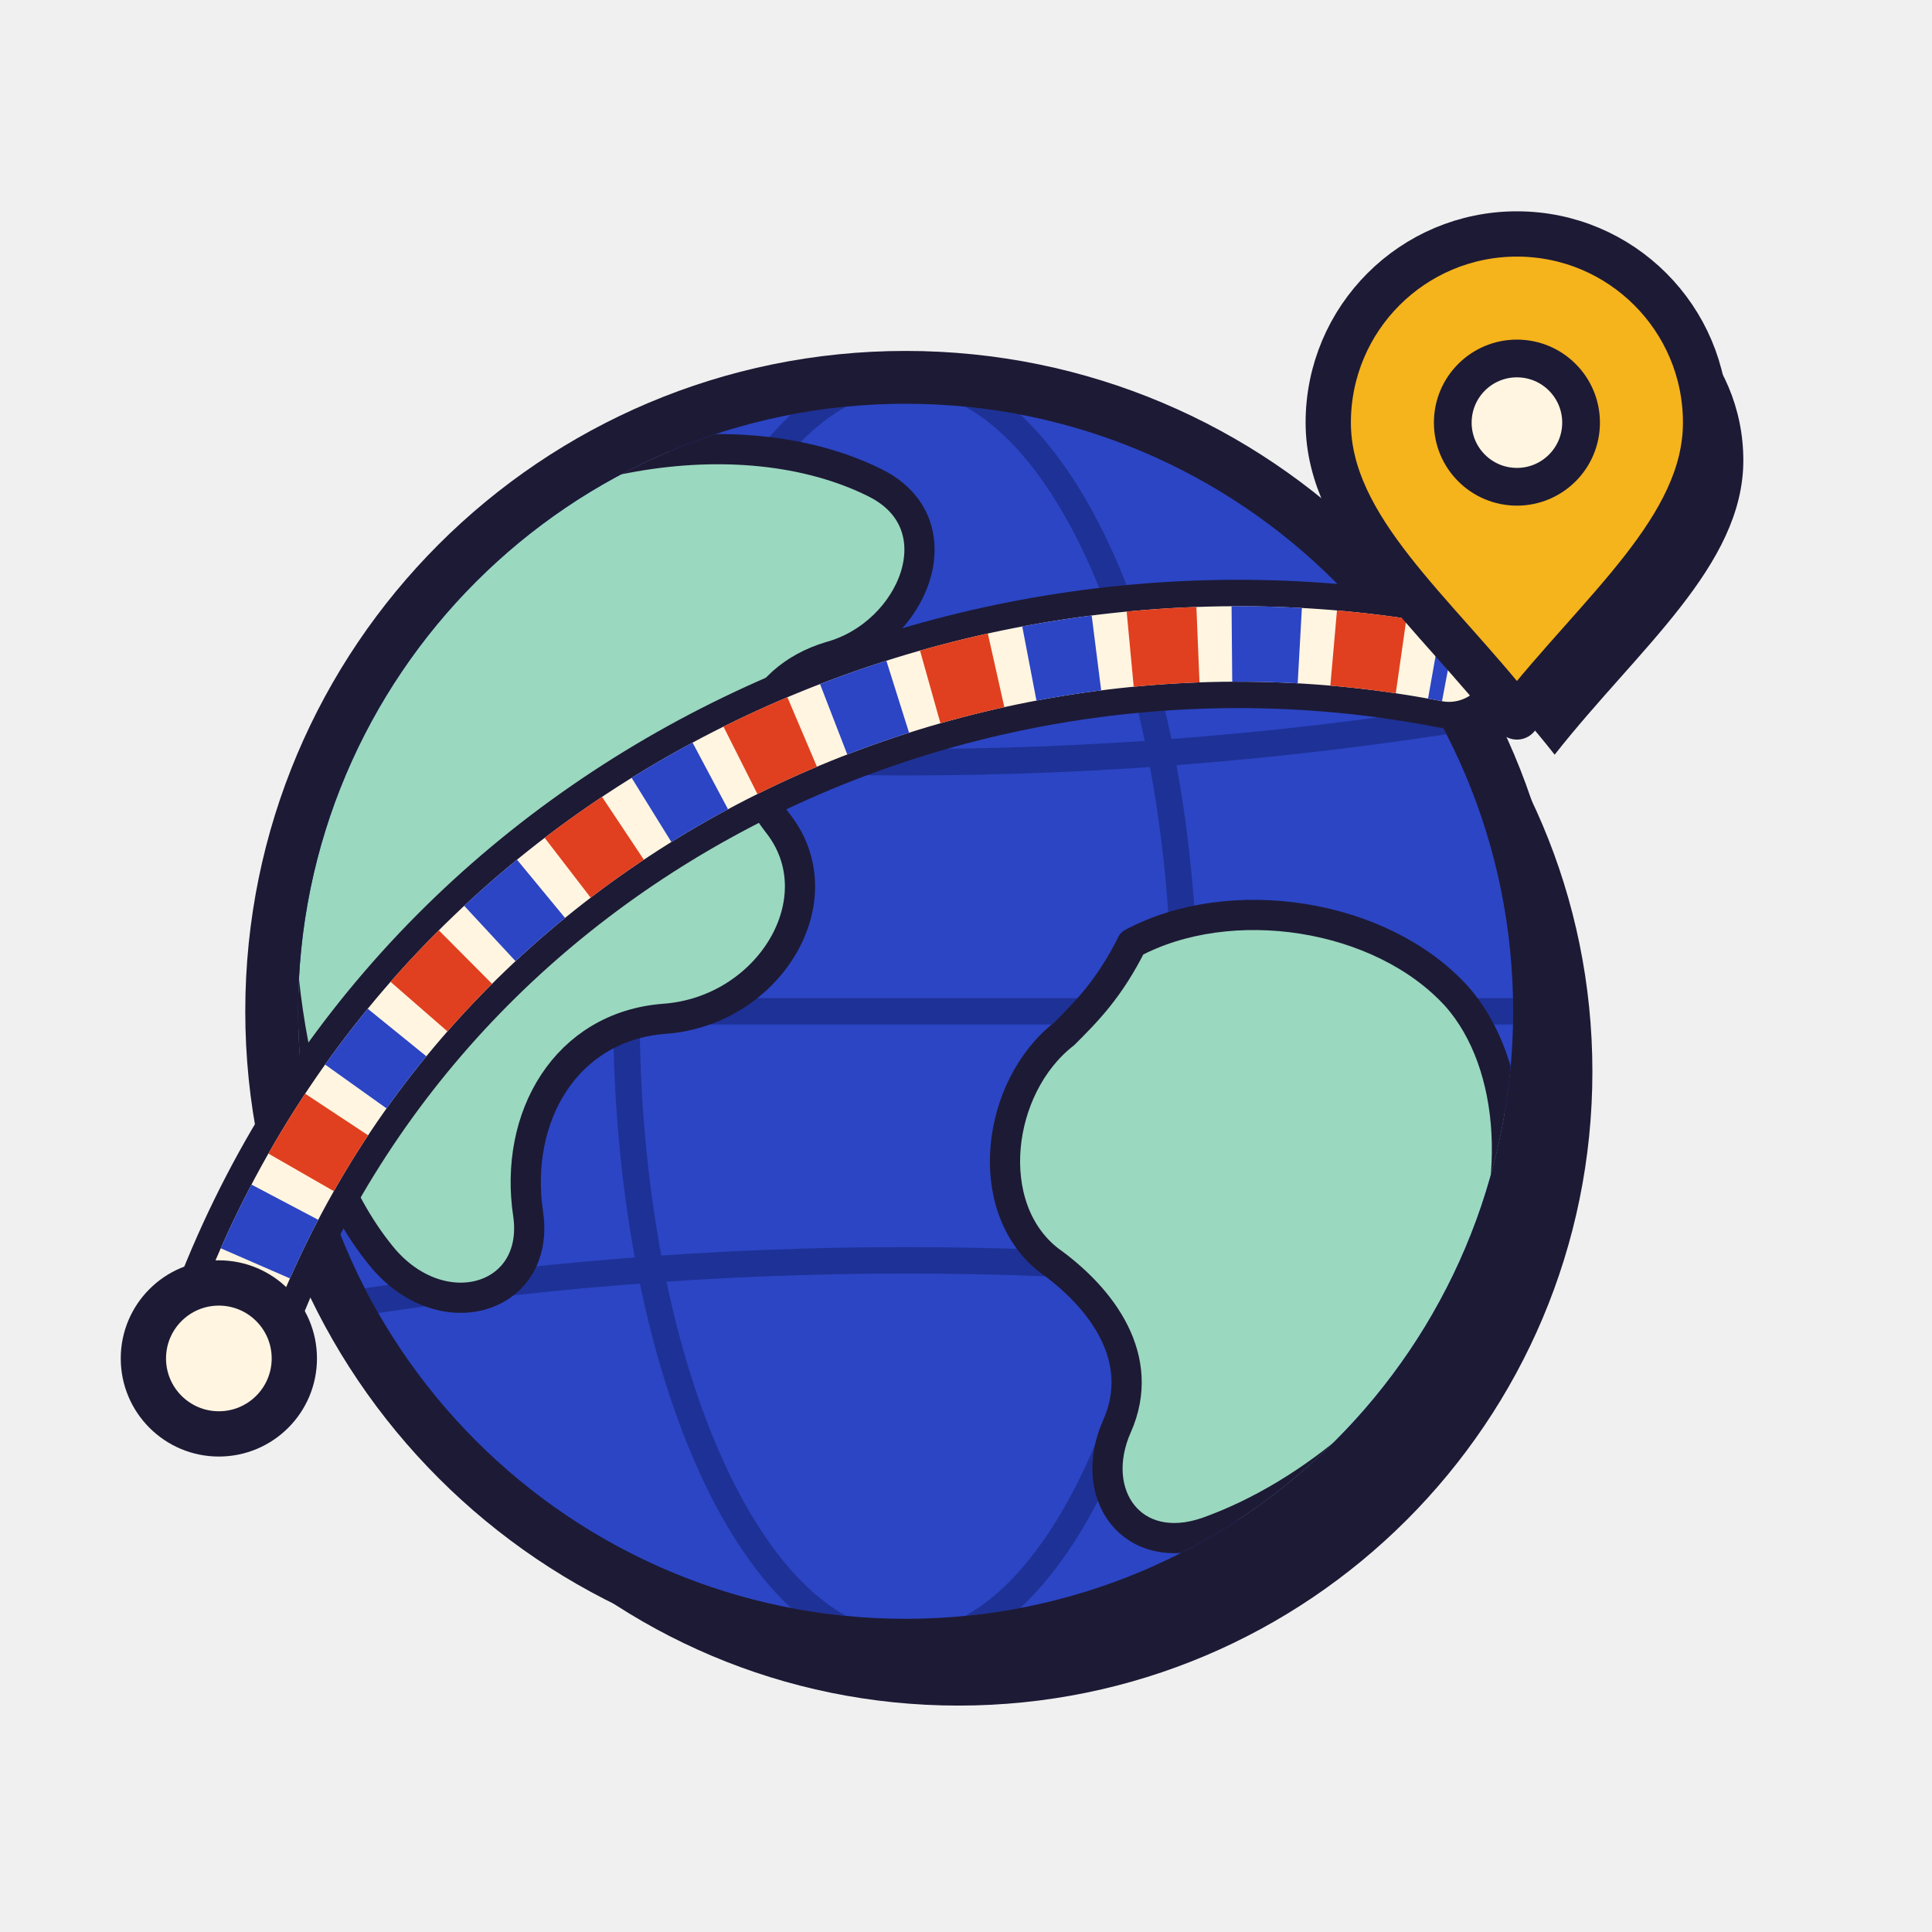
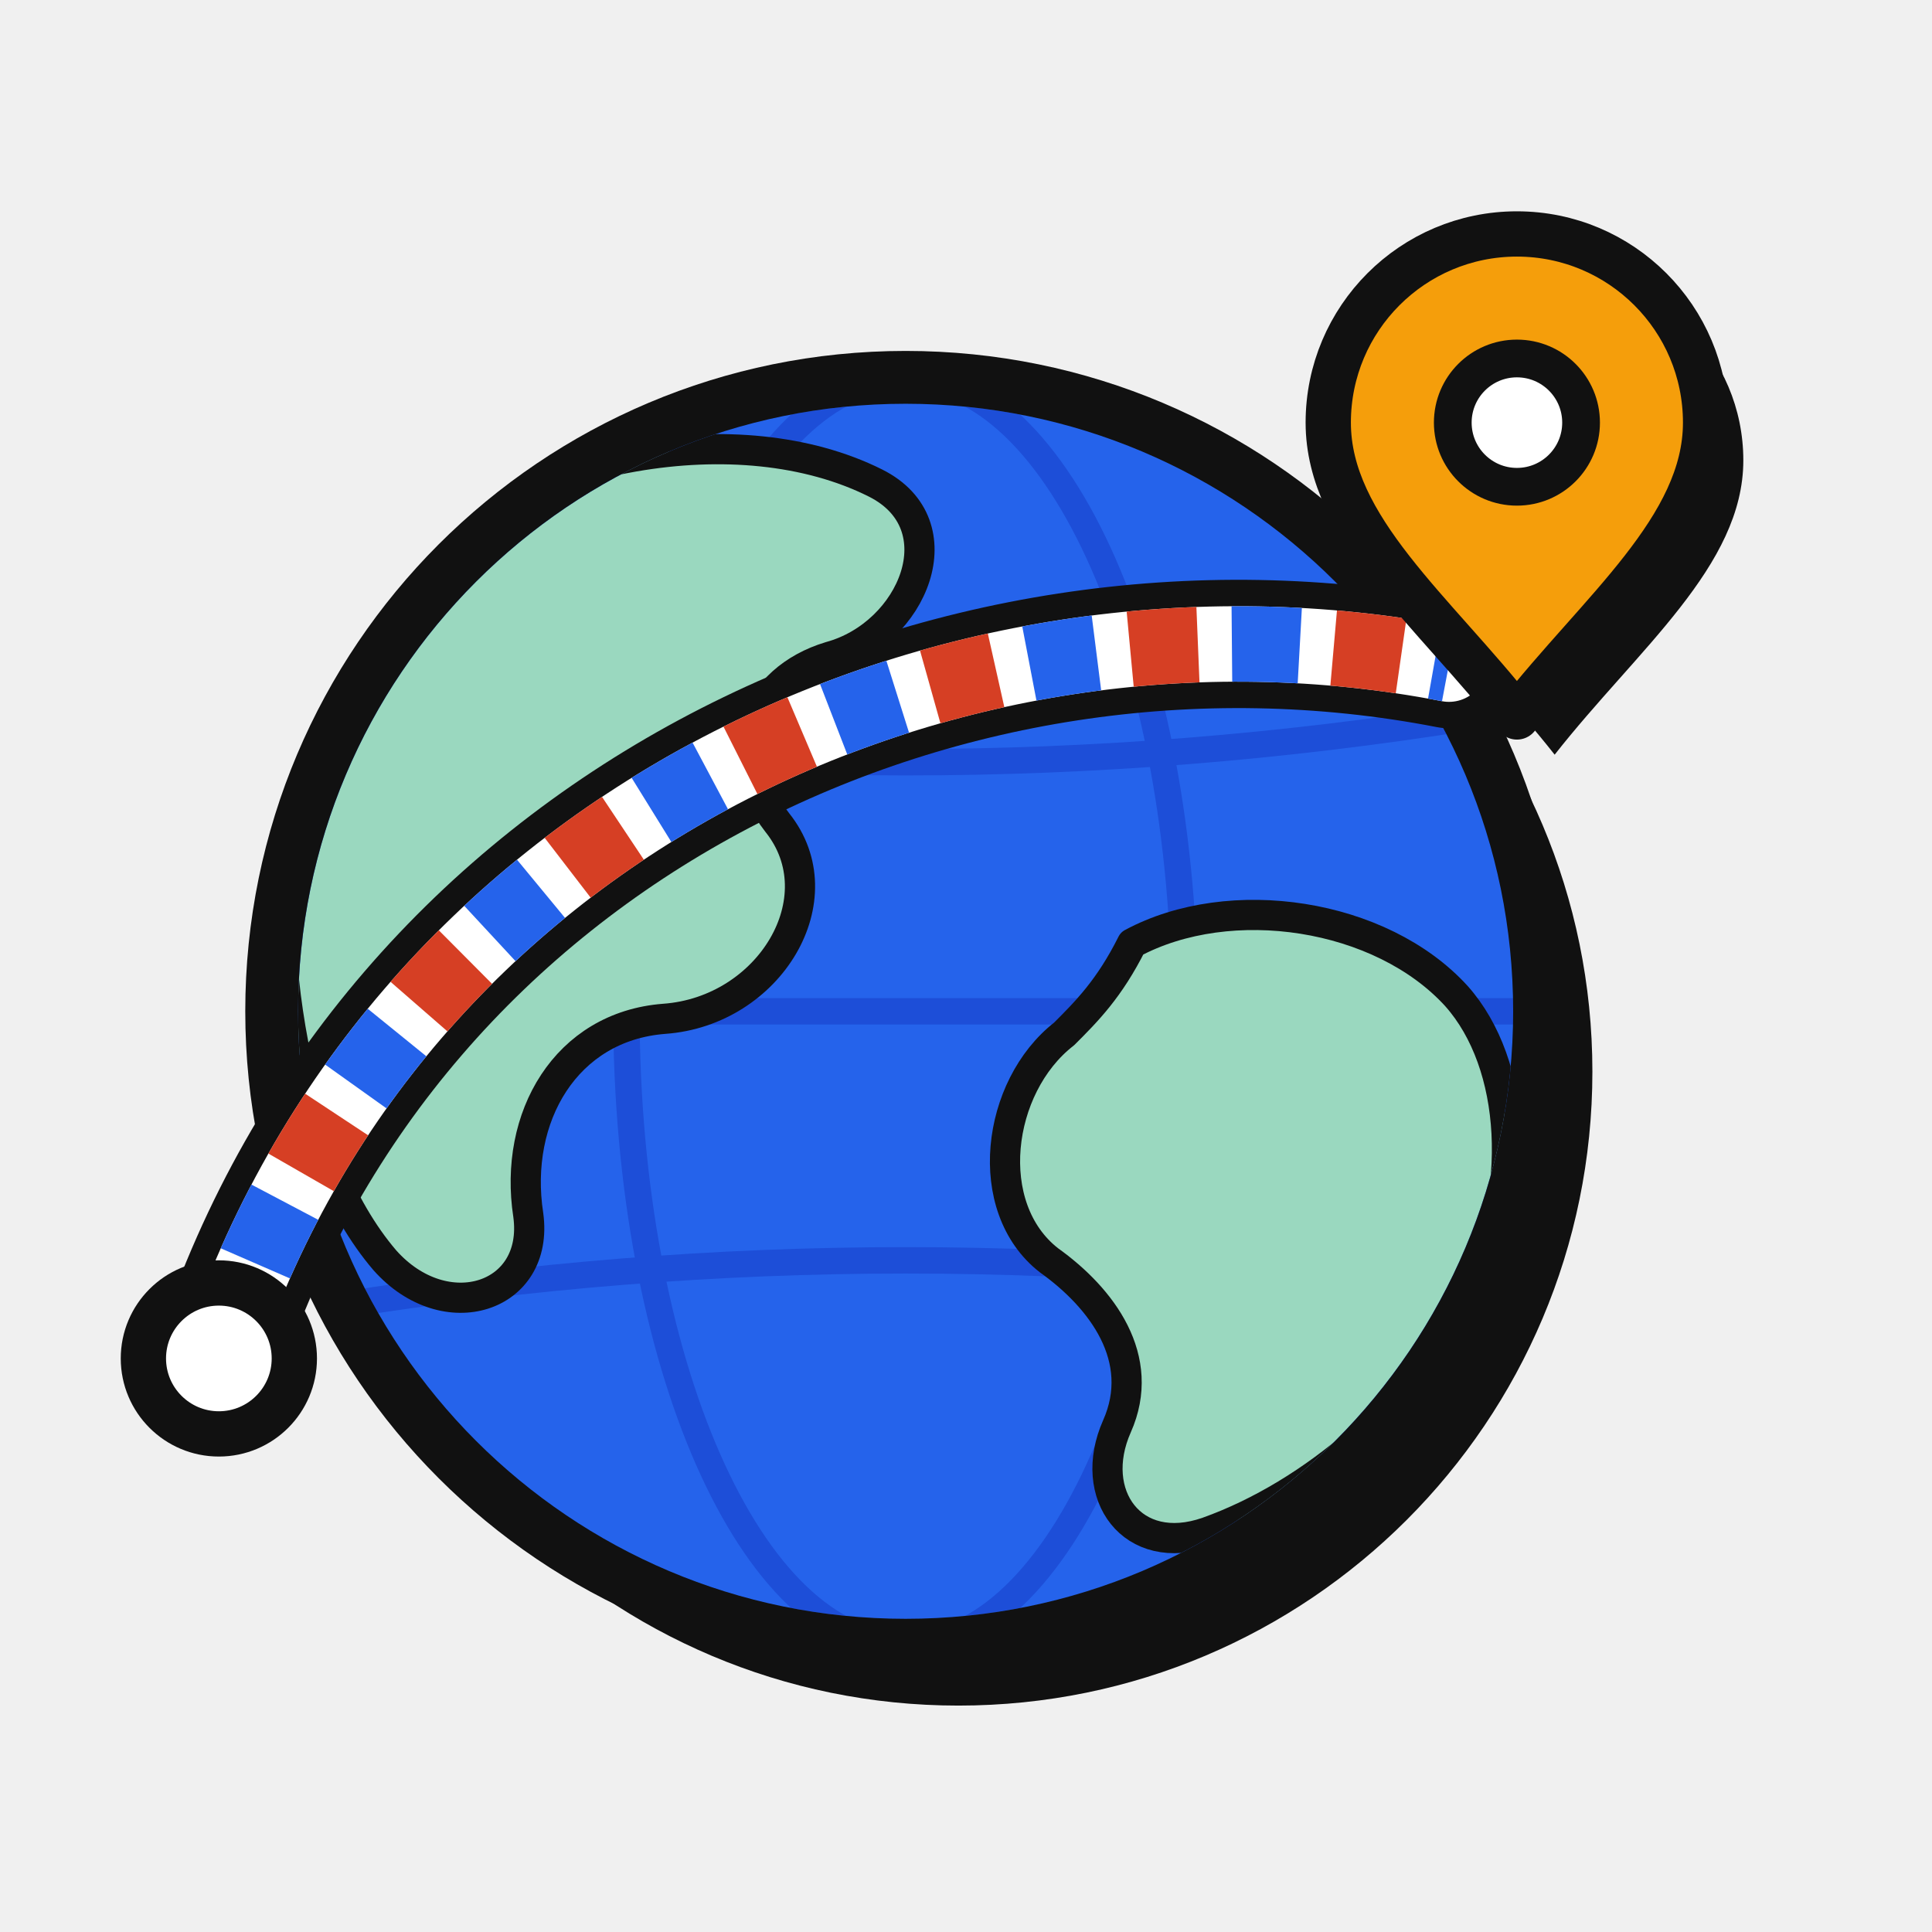
<svg xmlns="http://www.w3.org/2000/svg" viewBox="0 0 512 512" role="img" aria-label="Globetrot">
  <defs>
    <clipPath id="gt-globe">
      <circle cx="240" cy="268" r="161" />
    </clipPath>
  </defs>
-   <circle cx="254" cy="284" r="168" fill="#1D1A35" />
-   <circle cx="240" cy="268" r="168" fill="#2B45C4" />
+   <circle cx="254" cy="284" r="168" fill="#111111" />
+   <circle cx="240" cy="268" r="168" fill="#2563EB" />
  <g clip-path="url(#gt-globe)">
-     <g fill="none" stroke="#1E3196" stroke-width="7">
+     <g fill="none" stroke="#1D4ED8" stroke-width="7">
      <ellipse cx="240" cy="268" rx="74" ry="168" />
      <path d="M72 268H408M90 190Q240 214 390 190M90 346Q240 322 390 346" />
    </g>
-     <g fill="#9AD8BF" stroke="#1D1A35" stroke-width="8" stroke-linejoin="round">
+     <g fill="#9AD8BF" stroke="#111111" stroke-width="8" stroke-linejoin="round">
      <path d="M104 150c36-30 92-40 128-22 22 11 10 40-12 46-20 6-28 26-14 44 16 20-2 50-30 52-26 2-40 26-36 52 3 22-22 30-38 12C78 306 70 250 76 212c4-26 12-46 28-62z" />
      <path d="M300 250c26-14 66-8 86 14 16 18 18 52 4 80-14 28-42 52-70 62-20 7-32-10-24-28 8-18-4-34-18-44-18-14-14-46 4-60 6-6 12-12 18-24z" />
    </g>
  </g>
-   <circle cx="240" cy="268" r="168" fill="none" stroke="#1D1A35" stroke-width="14" />
+   <circle cx="240" cy="268" r="168" fill="none" stroke="#111111" stroke-width="14" />
  <g fill="none" stroke-linecap="round">
-     <path d="M58 360C104 220 250 150 384 176" stroke="#1D1A35" stroke-width="34" />
-     <path d="M58 360C104 220 250 150 384 176" stroke="#FFF5E1" stroke-width="20" />
-     <path d="M58 360C104 220 250 150 384 176" stroke="#E0401F" stroke-width="20" stroke-linecap="butt" stroke-dasharray="18 36" />
-     <path d="M58 360C104 220 250 150 384 176" stroke="#2B45C4" stroke-width="20" stroke-linecap="butt" stroke-dasharray="18 36" stroke-dashoffset="-27" />
+     <path d="M58 360C104 220 250 150 384 176" stroke="#111111" stroke-width="34" />
+     <path d="M58 360C104 220 250 150 384 176" stroke="#FFFFFF" stroke-width="20" />
+     <path d="M58 360C104 220 250 150 384 176" stroke="#D63F24" stroke-width="20" stroke-linecap="butt" stroke-dasharray="18 36" />
+     <path d="M58 360C104 220 250 150 384 176" stroke="#2563EB" stroke-width="20" stroke-linecap="butt" stroke-dasharray="18 36" stroke-dashoffset="-27" />
  </g>
-   <circle cx="58" cy="360" r="20" fill="#FFF5E1" stroke="#1D1A35" stroke-width="12" />
-   <path d="M402 190C380 162 352 140 352 112A50 50 0 1 1 452 112C452 140 424 162 402 190Z" fill="#1D1A35" transform="translate(10 10)" />
-   <path d="M402 190C380 162 352 140 352 112A50 50 0 1 1 452 112C452 140 424 162 402 190Z" fill="#F5B31C" stroke="#1D1A35" stroke-width="12" stroke-linejoin="round" />
-   <circle cx="402" cy="112" r="17" fill="#FFF5E1" stroke="#1D1A35" stroke-width="10" />
+   <circle cx="58" cy="360" r="20" fill="#FFFFFF" stroke="#111111" stroke-width="12" />
+   <path d="M402 190C380 162 352 140 352 112A50 50 0 1 1 452 112C452 140 424 162 402 190Z" fill="#111111" transform="translate(10 10)" />
+   <path d="M402 190C380 162 352 140 352 112A50 50 0 1 1 452 112C452 140 424 162 402 190Z" fill="#F59E0B" stroke="#111111" stroke-width="12" stroke-linejoin="round" />
+   <circle cx="402" cy="112" r="17" fill="#FFFFFF" stroke="#111111" stroke-width="10" />
</svg>
